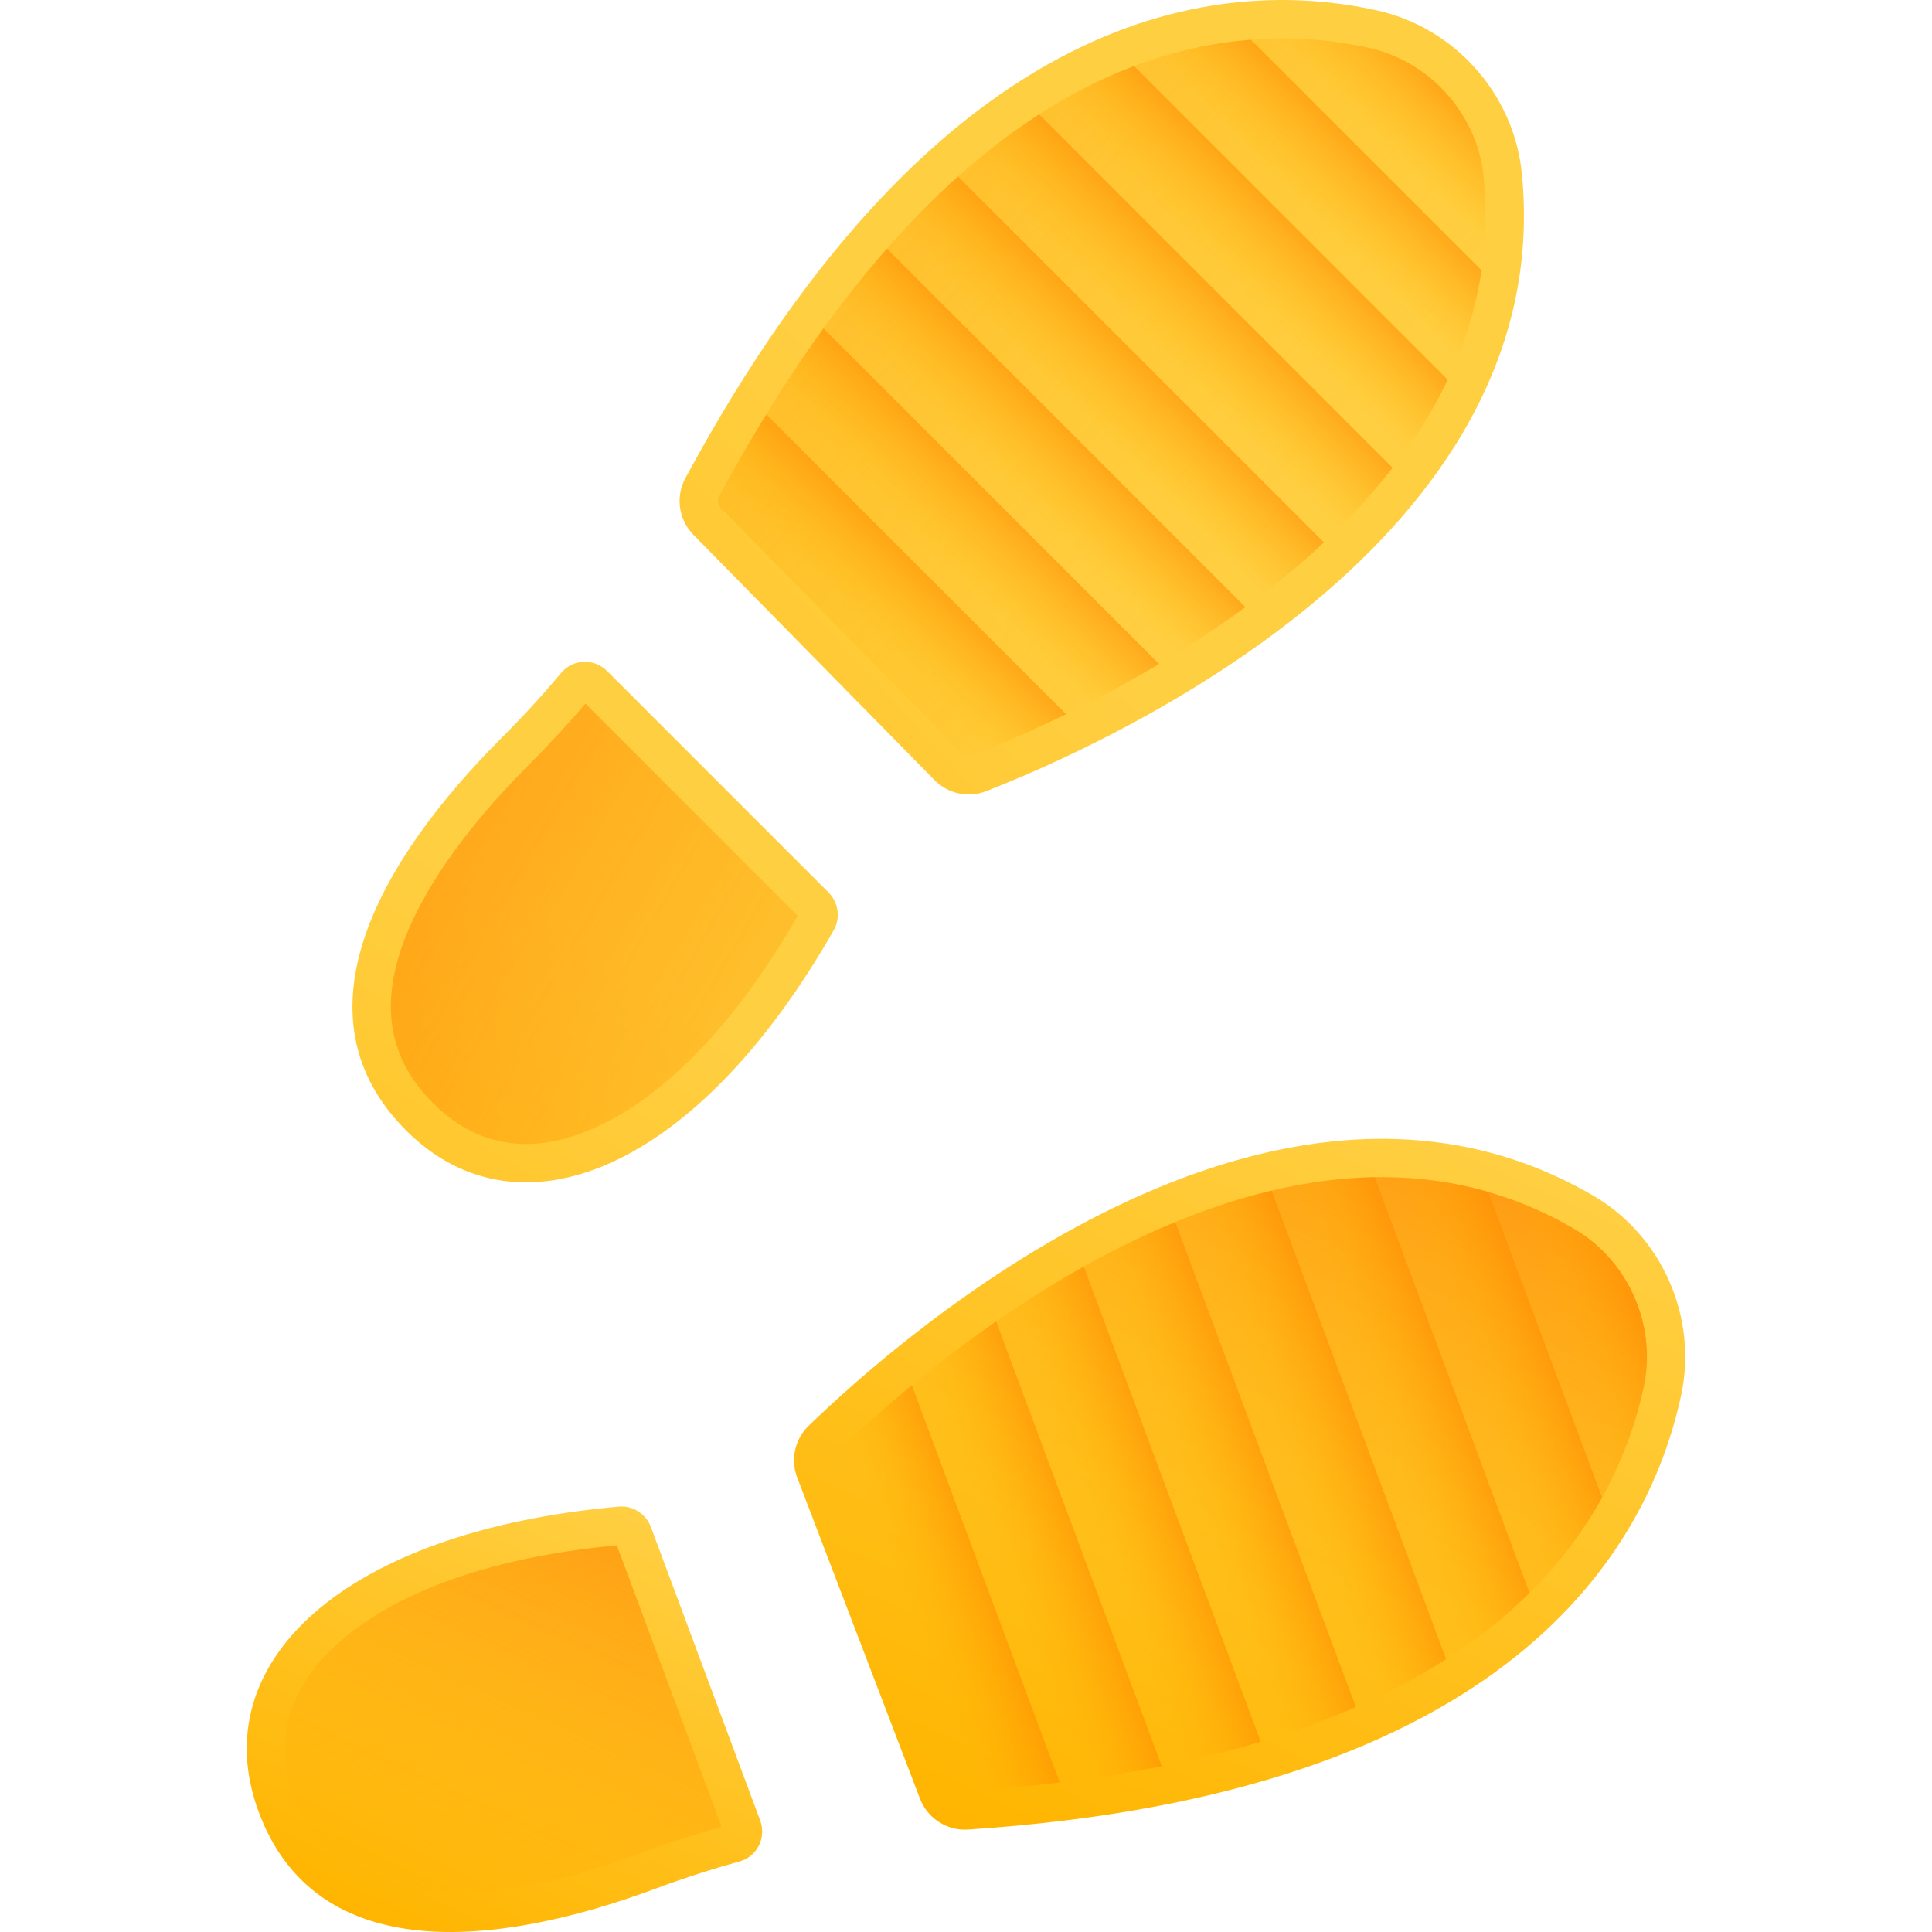
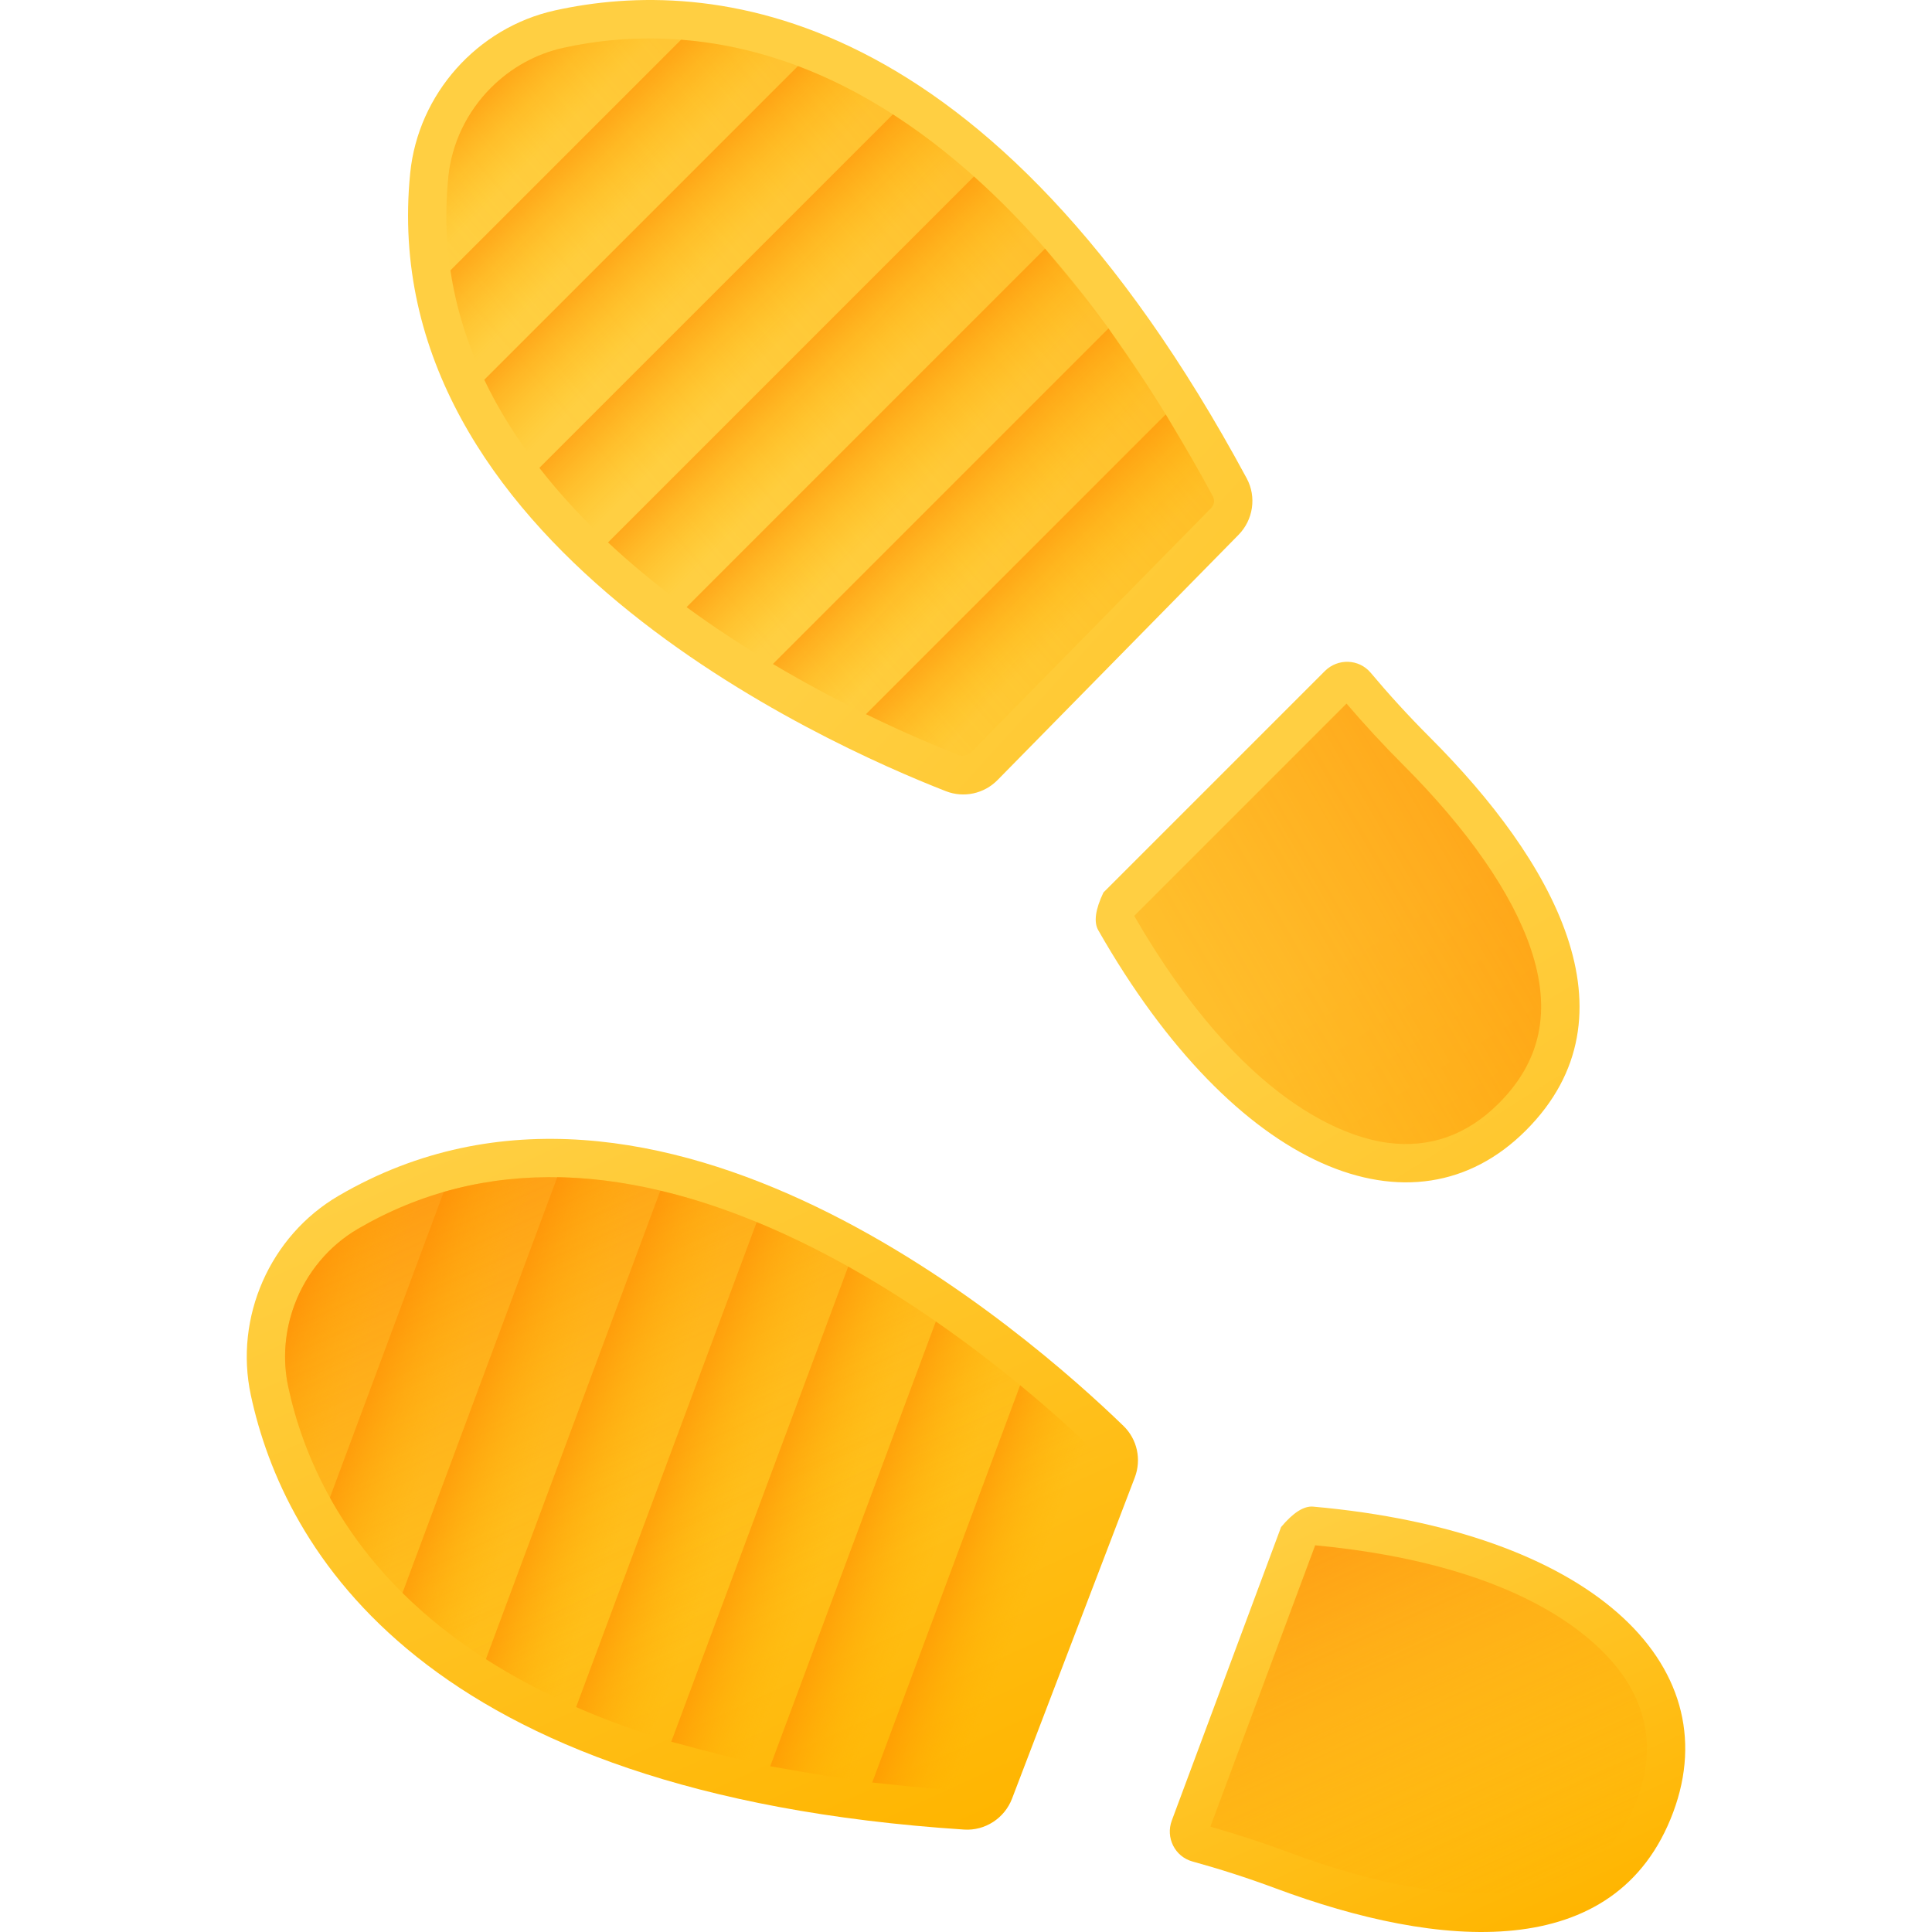
- <svg xmlns="http://www.w3.org/2000/svg" version="1.1" width="40" height="40" x="0px" y="0px" viewBox="0 0 512 512" style="enable-background:new 0 0 512 512;" xml:space="preserve">
-   <linearGradient id="SVGID_1_" gradientUnits="userSpaceOnUse" x1="366.864" y1="224.01" x2="274.174" y2="21.311" gradientTransform="matrix(1.0039 0 0 -1.0039 0.1922 516.5607)">
-     <stop offset="0" style="stop-color:#FFCF42" />
-     <stop offset="1" style="stop-color:#FFB500" />
-   </linearGradient>
-   <path style="fill:url(#SVGID_1_);" d="M211.272,391.562l32.527,85.092c1.986,5.195,7.146,8.562,12.697,8.199  c143.55-9.399,180.272-74.29,189.033-115.136c4.423-20.622-5.055-42.197-23.267-52.833c-84.876-49.575-183.151,36.922-208,61.005  C210.608,381.431,209.455,386.808,211.272,391.562z" />
-   <linearGradient id="SVGID_2_" gradientUnits="userSpaceOnUse" x1="305.184" y1="89.17" x2="389.744" y2="274.09" gradientTransform="matrix(1.0039 0 0 -1.0039 0.1922 516.5607)">
-     <stop offset="0" style="stop-color:#FFB500;stop-opacity:0" />
-     <stop offset="1" style="stop-color:#FF7000" />
-   </linearGradient>
-   <path style="fill:url(#SVGID_2_);" d="M220.751,387.913c-0.36-0.968-0.134-2.039,0.579-2.73c11.288-10.94,41.56-38.32,78.829-56.268  c44.574-21.468,83.932-22.564,116.981-3.263c7.68,4.487,13.652,11.64,16.819,20.144c2.62,7.036,3.187,14.571,1.638,21.789  c-3.7,17.255-13.71,42.289-40.373,63.55c-31.234,24.908-78.132,39.571-139.394,43.582c-1.073,0.07-2.144-0.643-2.546-1.692  L220.751,387.913z" />
-   <linearGradient id="SVGID_3_" gradientUnits="userSpaceOnUse" x1="165.541" y1="116.911" x2="112.257" y2="0.402" gradientTransform="matrix(1.0039 0 0 -1.0039 0.1922 516.5607)">
-     <stop offset="0" style="stop-color:#FFCF42" />
-     <stop offset="1" style="stop-color:#FFB500" />
-   </linearGradient>
-   <path style="fill:url(#SVGID_3_);" d="M172.501,404.685c-1.299-3.49-4.809-5.745-8.518-5.415  c-73.177,6.531-110.103,41.5-95.405,80.971c15.115,40.593,62.346,36.211,105.258,20.232c7.846-2.921,15.256-5.269,22.146-7.164  c4.673-1.286,7.168-6.317,5.477-10.858L172.501,404.685z" />
-   <linearGradient id="SVGID_4_" gradientUnits="userSpaceOnUse" x1="112.127" y1="1.204" x2="187.817" y2="166.733" gradientTransform="matrix(1.0039 0 0 -1.0039 0.1922 516.5607)">
-     <stop offset="0" style="stop-color:#FFB500;stop-opacity:0" />
-     <stop offset="1" style="stop-color:#FF7000" />
-   </linearGradient>
-   <path style="fill:url(#SVGID_4_);" d="M78.097,476.697c-4.156-11.163-3.218-21.653,2.789-31.178  c5.707-9.049,25.141-30.553,82.577-36.003l27.768,74.573c-7,1.988-14.034,4.293-20.939,6.864  c-22.787,8.485-43.002,12.121-58.458,10.514C94.675,499.685,83.639,491.581,78.097,476.697z" />
-   <linearGradient id="SVGID_5_" gradientUnits="userSpaceOnUse" x1="412.334" y1="161.288" x2="447.284" y2="174.308" gradientTransform="matrix(1.0039 0 0 -1.0039 0.1922 516.5607)">
-     <stop offset="0" style="stop-color:#FFB500;stop-opacity:0" />
-     <stop offset="1" style="stop-color:#FF7000" />
-   </linearGradient>
-   <path style="fill:url(#SVGID_5_);" d="M424.568,396.881l-30.166-81.011c7.876,2.27,15.457,5.53,22.732,9.784  c7.684,4.482,13.657,11.646,16.821,20.141c2.622,7.044,3.193,14.58,1.64,21.796C433.796,375.969,430.523,386.17,424.568,396.881z" />
-   <linearGradient id="SVGID_6_" gradientUnits="userSpaceOnUse" x1="387.806" y1="150.662" x2="423.036" y2="163.782" gradientTransform="matrix(1.0039 0 0 -1.0039 0.1922 516.5607)">
-     <stop offset="0" style="stop-color:#FFB500;stop-opacity:0" />
-     <stop offset="1" style="stop-color:#FF7000" />
-   </linearGradient>
-   <path style="fill:url(#SVGID_6_);" d="M405.335,422.143l-41.024-110.172c10.463-0.171,20.499,1.132,30.092,3.9l30.166,81.011  C419.956,405.197,413.728,413.83,405.335,422.143z" />
-   <linearGradient id="SVGID_7_" gradientUnits="userSpaceOnUse" x1="363.195" y1="140.143" x2="398.425" y2="153.263" gradientTransform="matrix(1.0039 0 0 -1.0039 0.1922 516.5607)">
-     <stop offset="0" style="stop-color:#FFB500;stop-opacity:0" />
-     <stop offset="1" style="stop-color:#FF7000" />
-   </linearGradient>
-   <path style="fill:url(#SVGID_7_);" d="M383.231,439.694l-46.231-124.153c9.391-2.251,18.5-3.434,27.31-3.571l41.024,110.172  c-3.075,3.056-6.442,6.057-10.117,8.996C391.447,434.142,387.456,436.996,383.231,439.694z" />
-   <linearGradient id="SVGID_8_" gradientUnits="userSpaceOnUse" x1="338.554" y1="129.726" x2="373.784" y2="142.846" gradientTransform="matrix(1.0039 0 0 -1.0039 0.1922 516.5607)">
-     <stop offset="0" style="stop-color:#FFB500;stop-opacity:0" />
-     <stop offset="1" style="stop-color:#FF7000" />
-   </linearGradient>
-   <path style="fill:url(#SVGID_8_);" d="M359.32,452.391l-47.856-128.519c8.725-3.601,17.241-6.379,25.538-8.331l46.231,124.153  C375.938,444.374,367.962,448.603,359.32,452.391z" />
-   <linearGradient id="SVGID_9_" gradientUnits="userSpaceOnUse" x1="313.572" y1="120.191" x2="348.802" y2="133.311" gradientTransform="matrix(1.0039 0 0 -1.0039 0.1922 516.5607)">
-     <stop offset="0" style="stop-color:#FFB500;stop-opacity:0" />
-     <stop offset="1" style="stop-color:#FF7000" />
-   </linearGradient>
-   <path style="fill:url(#SVGID_9_);" d="M334.102,461.578l-46.886-125.914c4.204-2.351,8.525-4.61,12.947-6.744  c3.801-1.835,7.575-3.525,11.302-5.048l47.856,128.519C351.469,455.829,343.06,458.893,334.102,461.578z" />
-   <linearGradient id="SVGID_10_" gradientUnits="userSpaceOnUse" x1="288.882" y1="109.892" x2="324.112" y2="123.012" gradientTransform="matrix(1.0039 0 0 -1.0039 0.1922 516.5607)">
-     <stop offset="0" style="stop-color:#FFB500;stop-opacity:0" />
-     <stop offset="1" style="stop-color:#FF7000" />
-   </linearGradient>
-   <path style="fill:url(#SVGID_10_);" d="M334.102,461.578c-8.273,2.485-17.015,4.656-26.219,6.498l-43.891-117.87  c7.183-4.977,14.968-9.936,23.225-14.542L334.102,461.578z" />
-   <linearGradient id="SVGID_11_" gradientUnits="userSpaceOnUse" x1="264.261" y1="99.415" x2="299.491" y2="112.535" gradientTransform="matrix(1.0039 0 0 -1.0039 0.1922 516.5607)">
-     <stop offset="0" style="stop-color:#FFB500;stop-opacity:0" />
-     <stop offset="1" style="stop-color:#FF7000" />
-   </linearGradient>
-   <path style="fill:url(#SVGID_11_);" d="M307.882,468.076c-8.609,1.729-17.626,3.163-27.035,4.309l-39.204-105.283  c6.476-5.311,14-11.119,22.347-16.897L307.882,468.076z" />
-   <linearGradient id="SVGID_12_" gradientUnits="userSpaceOnUse" x1="239.662" y1="88.852" x2="274.892" y2="101.972" gradientTransform="matrix(1.0039 0 0 -1.0039 0.1922 516.5607)">
-     <stop offset="0" style="stop-color:#FFB500;stop-opacity:0" />
-     <stop offset="1" style="stop-color:#FF7000" />
-   </linearGradient>
-   <path style="fill:url(#SVGID_12_);" d="M280.848,472.385c-8.056,0.995-16.397,1.771-25.019,2.339  c-1.074,0.061-2.139-0.653-2.541-1.696l-32.534-85.115c-0.358-0.964-0.135-2.036,0.58-2.736c4.271-4.137,11.257-10.626,20.31-18.076  L280.848,472.385z" />
-   <linearGradient id="SVGID_13_" gradientUnits="userSpaceOnUse" x1="258.961" y1="381.406" x2="36.071" y2="178.706" gradientTransform="matrix(1.0039 0 0 -1.0039 0.1922 516.5607)">
-     <stop offset="0" style="stop-color:#FFCF42" />
-     <stop offset="1" style="stop-color:#FFB500" />
-   </linearGradient>
-   <path style="fill:url(#SVGID_13_);" d="M247.633,206.71l-63.855-64.971c-3.898-3.967-4.815-10.06-2.176-14.956  C249.851,0.147,324.137-6.26,364.926,2.761c20.592,4.555,36.272,22.147,38.37,43.132c9.783,97.805-109.752,151.203-141.987,163.784  C256.569,211.527,251.2,210.34,247.633,206.71z" />
-   <linearGradient id="SVGID_14_" gradientUnits="userSpaceOnUse" x1="342.428" y1="381.322" x2="37.057" y2="648.471" gradientTransform="matrix(1.0039 0 0 -1.0039 0.1922 516.5607)">
-     <stop offset="0" style="stop-color:#FFB500;stop-opacity:0" />
-     <stop offset="1" style="stop-color:#FF7000" />
-   </linearGradient>
-   <path style="fill:url(#SVGID_14_);" d="M254.892,199.607c0.73,0.73,1.799,0.97,2.723,0.608  c14.643-5.715,52.133-21.857,83.956-48.286c38.062-31.607,55.428-66.943,51.621-105.026c-0.886-8.851-4.908-17.256-11.324-23.673  c-5.309-5.309-11.926-8.959-19.134-10.552c-17.231-3.811-44.16-5.121-74.584,10.284c-35.642,18.044-68.482,54.596-97.608,108.639  c-0.51,0.947-0.308,2.217,0.48,3.019L254.892,199.607z" />
-   <linearGradient id="SVGID_15_" gradientUnits="userSpaceOnUse" x1="155.096" y1="265.649" x2="26.986" y2="62.949" gradientTransform="matrix(1.0039 0 0 -1.0039 0.1922 516.5607)">
-     <stop offset="0" style="stop-color:#FFCF42" />
-     <stop offset="1" style="stop-color:#FFB500" />
-   </linearGradient>
-   <path style="fill:url(#SVGID_15_);" d="M219.573,236.51c2.633,2.633,3.226,6.763,1.381,9.999  c-36.374,63.831-83.533,82.868-113.316,53.085c-30.629-30.629-7-71.758,25.378-104.137c5.92-5.92,11.135-11.683,15.725-17.16  c3.113-3.715,8.726-3.892,12.153-0.465L219.573,236.51z" />
-   <linearGradient id="SVGID_16_" gradientUnits="userSpaceOnUse" x1="293.451" y1="182.522" x2="-11.918" y2="360.402" gradientTransform="matrix(1.0039 0 0 -1.0039 0.1922 516.5607)">
-     <stop offset="0" style="stop-color:#FFB500;stop-opacity:0" />
-     <stop offset="1" style="stop-color:#FF7000" />
-   </linearGradient>
-   <path style="fill:url(#SVGID_16_);" d="M114.821,292.412c8.422,8.422,18.353,11.932,29.513,10.431  c10.603-1.427,38.242-10.157,67.085-60.122l-56.269-56.269c-4.719,5.54-9.741,10.977-14.951,16.187  c-17.193,17.193-28.908,34.065-33.875,48.79C100.81,267.775,103.59,281.181,114.821,292.412z" />
-   <linearGradient id="SVGID_17_" gradientUnits="userSpaceOnUse" x1="363.965" y1="477.117" x2="390.335" y2="503.486" gradientTransform="matrix(1.0039 0 0 -1.0039 0.1922 516.5607)">
-     <stop offset="0" style="stop-color:#FFB500;stop-opacity:0" />
-     <stop offset="1" style="stop-color:#FF7000" />
-   </linearGradient>
-   <path style="fill:url(#SVGID_17_);" d="M331.505,10.524l61.127,61.127c1.212-8.107,1.4-16.357,0.556-24.742  c-0.879-8.852-4.91-17.263-11.32-23.673c-5.315-5.315-11.931-8.968-19.14-10.557C354.362,10.829,343.723,9.563,331.505,10.524z" />
-   <linearGradient id="SVGID_18_" gradientUnits="userSpaceOnUse" x1="344.1" y1="459.231" x2="370.68" y2="485.817" gradientTransform="matrix(1.0039 0 0 -1.0039 0.1922 516.5607)">
-     <stop offset="0" style="stop-color:#FFB500;stop-opacity:0" />
-     <stop offset="1" style="stop-color:#FF7000" />
-   </linearGradient>
-   <path style="fill:url(#SVGID_18_);" d="M300.533,17.508l83.13,83.13c4.507-9.444,7.496-19.113,8.968-28.987l-61.127-61.127  C322.025,11.26,311.585,13.334,300.533,17.508z" />
-   <linearGradient id="SVGID_19_" gradientUnits="userSpaceOnUse" x1="324.302" y1="441.229" x2="350.882" y2="467.81" gradientTransform="matrix(1.0039 0 0 -1.0039 0.1922 516.5607)">
-     <stop offset="0" style="stop-color:#FFB500;stop-opacity:0" />
-     <stop offset="1" style="stop-color:#FF7000" />
-   </linearGradient>
-   <path style="fill:url(#SVGID_19_);" d="M275.379,30.31l93.678,93.678c5.952-7.604,10.817-15.396,14.606-23.35l-83.13-83.13  c-4.058,1.526-8.187,3.339-12.388,5.458C283.844,25.148,279.59,27.59,275.379,30.31z" />
-   <linearGradient id="SVGID_20_" gradientUnits="userSpaceOnUse" x1="304.575" y1="423.146" x2="331.155" y2="449.726" gradientTransform="matrix(1.0039 0 0 -1.0039 0.1922 516.5607)">
-     <stop offset="0" style="stop-color:#FFB500;stop-opacity:0" />
-     <stop offset="1" style="stop-color:#FF7000" />
-   </linearGradient>
-   <path style="fill:url(#SVGID_20_);" d="M253.887,46.775l96.973,96.973c6.903-6.436,12.972-13.026,18.197-19.759L275.379,30.31  C268.09,34.997,260.926,40.49,253.887,46.775z" />
-   <linearGradient id="SVGID_21_" gradientUnits="userSpaceOnUse" x1="285.515" y1="404.396" x2="312.105" y2="430.976" gradientTransform="matrix(1.0039 0 0 -1.0039 0.1922 516.5607)">
-     <stop offset="0" style="stop-color:#FFB500;stop-opacity:0" />
-     <stop offset="1" style="stop-color:#FF7000" />
-   </linearGradient>
-   <path style="fill:url(#SVGID_21_);" d="M235.045,65.887l95.007,95.007c3.887-2.846,7.738-5.836,11.518-8.968  c3.25-2.694,6.356-5.422,9.291-8.178l-96.973-96.973C247.495,52.484,241.212,58.858,235.045,65.887z" />
-   <linearGradient id="SVGID_22_" gradientUnits="userSpaceOnUse" x1="265.885" y1="386.226" x2="292.464" y2="412.807" gradientTransform="matrix(1.0039 0 0 -1.0039 0.1922 516.5607)">
-     <stop offset="0" style="stop-color:#FFB500;stop-opacity:0" />
-     <stop offset="1" style="stop-color:#FF7000" />
-   </linearGradient>
-   <path style="fill:url(#SVGID_22_);" d="M235.045,65.887c-5.7,6.49-11.311,13.538-16.815,21.142l88.938,88.938  c7.514-4.461,15.262-9.48,22.883-15.073L235.045,65.887z" />
-   <linearGradient id="SVGID_23_" gradientUnits="userSpaceOnUse" x1="246.112" y1="368.189" x2="272.692" y2="394.769" gradientTransform="matrix(1.0039 0 0 -1.0039 0.1922 516.5607)">
-     <stop offset="0" style="stop-color:#FFB500;stop-opacity:0" />
-     <stop offset="1" style="stop-color:#FF7000" />
-   </linearGradient>
-   <path style="fill:url(#SVGID_23_);" d="M218.23,87.029c-5.153,7.11-10.207,14.713-15.162,22.793l79.44,79.44  c7.523-3.68,15.934-8.107,24.66-13.295L218.23,87.029z" />
-   <linearGradient id="SVGID_24_" gradientUnits="userSpaceOnUse" x1="226.277" y1="350.214" x2="252.857" y2="376.794" gradientTransform="matrix(1.0039 0 0 -1.0039 0.1922 516.5607)">
-     <stop offset="0" style="stop-color:#FFB500;stop-opacity:0" />
-     <stop offset="1" style="stop-color:#FF7000" />
-   </linearGradient>
-   <path style="fill:url(#SVGID_24_);" d="M203.067,109.822c-4.256,6.912-8.43,14.175-12.532,21.779  c-0.503,0.952-0.296,2.217,0.485,3.016l63.874,64.987c0.727,0.727,1.795,0.97,2.729,0.61c5.539-2.163,14.346-5.818,24.885-10.952  L203.067,109.822z" />
+ <svg xmlns="http://www.w3.org/2000/svg" xmlns:xlink="http://www.w3.org/1999/xlink" version="1.1" preserveAspectRatio="xMidYMid meet" viewBox="0 0 640 640" width="50" height="50">
+   <defs>
+     <path d="M335.25 595.82C332.77 602.31 326.32 606.52 319.38 606.07C139.94 594.32 94.04 513.2 83.09 462.15C77.56 436.37 89.41 409.4 112.17 396.11C218.27 334.14 341.11 442.26 372.17 472.36C376.74 476.79 378.18 483.51 375.91 489.45C367.78 510.73 339.32 585.18 335.25 595.82Z" id="e1rNCieLNn" />
+     <linearGradient id="gradientf46IMOzzw" gradientUnits="userSpaceOnUse" x1="179.39" y1="364.6" x2="295.71" y2="618.96">
+       <stop style="stop-color: #ffcf42;stop-opacity: 1" offset="0%" />
+       <stop style="stop-color: #ffb500;stop-opacity: 1" offset="100%" />
+     </linearGradient>
+     <path d="M363.34 481.48C349.23 467.8 311.39 433.58 264.8 411.14C209.08 384.31 159.89 382.94 118.57 407.07C108.97 412.67 101.51 421.62 97.55 432.25C94.28 441.04 93.57 450.46 95.5 459.48C100.13 481.05 112.64 512.34 145.97 538.92C185.01 570.05 243.63 588.38 320.21 593.4C321.55 593.48 322.89 592.59 323.39 591.28C326.11 584.19 339.66 548.73 364.06 484.89C364.17 483.19 363.93 482.05 363.34 481.48Z" id="bTyEyZXaG" />
+     <linearGradient id="gradientf2ornNGx9M" gradientUnits="userSpaceOnUse" x1="256.79" y1="533.8" x2="150.68" y2="301.75">
+       <stop style="stop-color: #ffb500;stop-opacity: 0" offset="0%" />
+       <stop style="stop-color: #ff7000;stop-opacity: 1" offset="100%" />
+     </linearGradient>
+     <path d="M435.02 499.09C526.49 507.25 572.65 550.96 554.28 600.3C535.38 651.04 476.34 645.57 422.7 625.59C412.9 621.94 403.63 619.01 395.02 616.64C389.18 615.03 386.06 608.74 388.18 603.06C390.59 596.58 402.66 564.18 424.37 505.86C428.38 501.07 431.93 498.81 435.02 499.09Z" id="fv3I6OSHv" />
+     <linearGradient id="gradientc1ddXOeae" gradientUnits="userSpaceOnUse" x1="432.03" y1="498.99" x2="498.89" y2="645.2">
+       <stop style="stop-color: #ffcf42;stop-opacity: 1" offset="0%" />
+       <stop style="stop-color: #ffb500;stop-opacity: 1" offset="100%" />
+     </linearGradient>
+     <path d="M538.89 556.9C531.76 545.59 507.47 518.71 435.67 511.9C432.2 521.22 404.43 595.79 400.96 605.11C409.71 607.6 418.5 610.48 427.13 613.69C455.62 624.3 480.89 628.84 500.21 626.83C521.66 624.61 535.45 614.48 542.38 595.87C547.57 581.92 546.4 568.81 538.89 556.9Z" id="cwSs2DFUn" />
+     <linearGradient id="gradientd2IyJPesA" gradientUnits="userSpaceOnUse" x1="499.05" y1="644.19" x2="404.07" y2="436.47">
+       <stop style="stop-color: #ffb500;stop-opacity: 0" offset="0%" />
+       <stop style="stop-color: #ff7000;stop-opacity: 1" offset="100%" />
+     </linearGradient>
+     <path d="M147 394.84C137.15 397.68 127.68 401.75 118.58 407.07C108.98 412.67 101.51 421.63 97.56 432.24C94.28 441.05 93.56 450.47 95.51 459.49C97.75 469.96 101.85 482.71 109.29 496.1C116.83 475.85 143.23 404.96 147 394.84Z" id="iLS2vGRDD" />
+     <linearGradient id="gradientb1lhYM9rw" gradientUnits="userSpaceOnUse" x1="122.33" y1="443.3" x2="78.47" y2="426.97">
+       <stop style="stop-color: #ffb500;stop-opacity: 0" offset="0%" />
+       <stop style="stop-color: #ff7000;stop-opacity: 1" offset="100%" />
+     </linearGradient>
+     <path d="M184.61 389.96C171.53 389.75 158.99 391.38 147 394.84C143.23 404.97 113.06 485.98 109.29 496.1C115.05 506.5 122.84 517.29 133.33 527.68C143.59 500.14 179.48 403.74 184.61 389.96Z" id="e1OqyGZ69i" />
+     <linearGradient id="gradientl8WfN7ZQ1" gradientUnits="userSpaceOnUse" x1="153.11" y1="456.64" x2="108.9" y2="440.17">
+       <stop style="stop-color: #ffb500;stop-opacity: 0" offset="0%" />
+       <stop style="stop-color: #ff7000;stop-opacity: 1" offset="100%" />
+     </linearGradient>
+     <path d="M218.75 394.43C207.01 391.61 195.62 390.13 184.61 389.96C179.48 403.73 138.46 513.91 133.33 527.68C137.18 531.5 141.38 535.25 145.98 538.92C150.69 542.68 155.68 546.25 160.96 549.62C172.52 518.58 212.97 409.95 218.75 394.43Z" id="dq0SopGHv" />
+     <linearGradient id="gradientc1dHduI8nI" gradientUnits="userSpaceOnUse" x1="183.99" y1="469.84" x2="139.79" y2="453.38">
+       <stop style="stop-color: #ffb500;stop-opacity: 0" offset="0%" />
+       <stop style="stop-color: #ff7000;stop-opacity: 1" offset="100%" />
+     </linearGradient>
+     <path d="M250.67 404.84C239.76 400.34 229.12 396.87 218.75 394.43C212.97 409.95 166.74 534.1 160.96 549.62C170.08 555.47 180.05 560.75 190.85 565.49C202.81 533.36 244.69 420.9 250.67 404.84Z" id="iapKqOP7E" />
+     <linearGradient id="gradientbbMcyflA9" gradientUnits="userSpaceOnUse" x1="214.92" y1="482.91" x2="170.71" y2="466.45">
+       <stop style="stop-color: #ffb500;stop-opacity: 0" offset="0%" />
+       <stop style="stop-color: #ff7000;stop-opacity: 1" offset="100%" />
+     </linearGradient>
+     <path d="M280.98 419.58C275.72 416.64 270.32 413.82 264.8 411.15C260.04 408.86 255.33 406.74 250.67 404.84C244.69 420.9 196.83 549.42 190.85 565.49C200.66 569.79 211.17 573.62 222.37 576.97C234.09 545.49 275.12 435.32 280.98 419.58Z" id="aOPknuJBS" />
+     <linearGradient id="gradientb9nVMLJrN2" gradientUnits="userSpaceOnUse" x1="246.27" y1="494.88" x2="202.06" y2="478.41">
+       <stop style="stop-color: #ffb500;stop-opacity: 0" offset="0%" />
+       <stop style="stop-color: #ff7000;stop-opacity: 1" offset="100%" />
+     </linearGradient>
+     <path d="M255.15 585.1C260.63 570.36 304.52 452.49 310.01 437.76C301.03 431.54 291.3 425.34 280.98 419.58C277.07 430.07 257.54 482.54 222.37 576.97C236.55 580.85 247.48 583.56 255.15 585.1Z" id="bBfxlSg6d" />
+     <linearGradient id="gradientb2DyJcFGz" gradientUnits="userSpaceOnUse" x1="277.25" y1="507.8" x2="233.04" y2="491.34">
+       <stop style="stop-color: #ffb500;stop-opacity: 0" offset="0%" />
+       <stop style="stop-color: #ff7000;stop-opacity: 1" offset="100%" />
+     </linearGradient>
+     <path d="M288.94 590.48C293.84 577.32 333.05 472.04 337.95 458.88C329.85 452.24 320.45 444.98 310.01 437.76C306.35 447.58 288.07 496.69 255.15 585.1C269.84 587.73 281.1 589.53 288.94 590.48Z" id="e6O4Fu4slw" />
+     <linearGradient id="gradientf1b3LECXlc" gradientUnits="userSpaceOnUse" x1="308.15" y1="520.95" x2="263.94" y2="504.48">
+       <stop style="stop-color: #ffb500;stop-opacity: 0" offset="0%" />
+       <stop style="stop-color: #ff7000;stop-opacity: 1" offset="100%" />
+     </linearGradient>
+     <path d="M320.21 593.41C321.56 593.48 322.89 592.59 323.39 591.29C327.46 580.65 359.99 495.53 364.06 484.89C364.5 483.69 364.23 482.35 363.33 481.47C357.99 476.3 349.26 468.19 337.94 458.88C334.68 467.65 318.34 511.52 288.94 590.48C302.6 591.96 313.03 592.93 320.21 593.41Z" id="a2bp5Dhjy" />
+     <linearGradient id="gradientbYfFmIoEm" gradientUnits="userSpaceOnUse" x1="339.01" y1="534.2" x2="294.8" y2="517.74">
+       <stop style="stop-color: #ffb500;stop-opacity: 0" offset="0%" />
+       <stop style="stop-color: #ff7000;stop-opacity: 1" offset="100%" />
+     </linearGradient>
+     <path d="M410.28 177.17C415.15 172.22 416.3 164.6 413 158.48C327.69 0.18 234.83 -7.82 183.84 3.45C158.1 9.15 138.5 31.14 135.88 57.37C123.65 179.62 273.07 246.37 313.36 262.1C319.29 264.41 326 262.93 330.46 258.39C346.42 242.14 402.3 185.3 410.28 177.17Z" id="blKqJgT1s" />
+     <linearGradient id="gradienta3pIAgV9zc" gradientUnits="userSpaceOnUse" x1="314.8" y1="167.08" x2="594.49" y2="421.45">
+       <stop style="stop-color: #ffcf42;stop-opacity: 1" offset="0%" />
+       <stop style="stop-color: #ffb500;stop-opacity: 1" offset="100%" />
+     </linearGradient>
+     <path d="M317.98 250.27C299.68 243.13 252.81 222.95 213.04 189.91C165.46 150.4 143.75 106.23 148.51 58.63C149.62 47.57 154.64 37.06 162.66 29.04C169.3 22.4 177.57 17.84 186.58 15.85C208.12 11.08 241.78 9.45 279.81 28.7C324.36 51.26 365.41 96.95 401.82 164.5C402.46 165.69 402.21 167.27 401.22 168.28C395.9 173.69 369.29 200.77 321.38 249.51C319.89 250.32 318.75 250.57 317.98 250.27Z" id="b247vrWPq5" />
+     <linearGradient id="gradientcf92G2QlK" gradientUnits="userSpaceOnUse" x1="210.06" y1="167.19" x2="593.26" y2="-168.05">
+       <stop style="stop-color: #ffb500;stop-opacity: 0" offset="0%" />
+       <stop style="stop-color: #ff7000;stop-opacity: 1" offset="100%" />
+     </linearGradient>
+     <path d="M363.81 308.14C409.27 387.93 468.22 411.72 505.45 374.49C543.74 336.21 514.2 284.8 473.73 244.32C466.33 236.92 459.81 229.72 454.07 222.87C450.18 218.23 443.17 218.01 438.88 222.29C433.99 227.18 409.54 251.63 365.53 295.64C362.85 301.27 362.27 305.44 363.81 308.14Z" id="ajSK1JB1a" />
+     <linearGradient id="gradientaxQQSRW6M" gradientUnits="userSpaceOnUse" x1="445.13" y1="312.34" x2="605.9" y2="566.71">
+       <stop style="stop-color: #ffcf42;stop-opacity: 1" offset="0%" />
+       <stop style="stop-color: #ffb500;stop-opacity: 1" offset="100%" />
+     </linearGradient>
+     <path d="M459.58 378.55C446.33 376.77 411.78 365.86 375.73 303.4C382.76 296.37 439.03 240.1 446.06 233.07C451.96 239.99 458.24 246.79 464.75 253.3C486.24 274.79 500.89 295.88 507.09 314.29C513.99 334.72 510.51 351.48 496.47 365.52C485.95 376.04 473.53 380.43 459.58 378.55Z" id="btEkkzUTd" />
+     <linearGradient id="gradientg1pvEAmfhN" gradientUnits="userSpaceOnUse" x1="271.51" y1="416.66" x2="654.72" y2="193.44">
+       <stop style="stop-color: #ffb500;stop-opacity: 0" offset="0%" />
+       <stop style="stop-color: #ff7000;stop-opacity: 1" offset="100%" />
+     </linearGradient>
+     <path d="M149.21 89.56C147.69 79.43 147.46 69.12 148.51 58.64C149.61 47.57 154.65 37.06 162.66 29.05C169.31 22.4 177.58 17.84 186.59 15.85C197.05 13.54 210.35 11.95 225.62 13.16C210.34 28.44 156.85 81.92 149.21 89.56Z" id="b6hVTzhQvY" />
+     <linearGradient id="gradientgjO3lR8vJ" gradientUnits="userSpaceOnUse" x1="183.03" y1="46.98" x2="149.94" y2="13.89">
+       <stop style="stop-color: #ffb500;stop-opacity: 0" offset="0%" />
+       <stop style="stop-color: #ff7000;stop-opacity: 1" offset="100%" />
+     </linearGradient>
+     <path d="M160.42 125.8C154.79 113.99 151.05 101.91 149.21 89.56C156.85 81.92 217.98 20.8 225.62 13.16C237.47 14.08 250.52 16.67 264.33 21.89C243.55 42.67 170.81 115.41 160.42 125.8Z" id="ahVHoAOZk" />
+     <linearGradient id="gradienta4fBpYqDSR" gradientUnits="userSpaceOnUse" x1="207.96" y1="69.42" x2="174.6" y2="36.06">
+       <stop style="stop-color: #ffb500;stop-opacity: 0" offset="0%" />
+       <stop style="stop-color: #ff7000;stop-opacity: 1" offset="100%" />
+     </linearGradient>
+     <path d="M178.68 154.99C171.24 145.48 165.16 135.74 160.42 125.8C170.81 115.41 253.94 32.28 264.33 21.89C269.41 23.79 274.57 26.06 279.82 28.71C285.19 31.44 290.51 34.49 295.78 37.89C272.36 61.31 190.39 143.28 178.68 154.99Z" id="a30b2HuXCq" />
+     <linearGradient id="gradientakZVd8aBi" gradientUnits="userSpaceOnUse" x1="232.8" y1="92.01" x2="199.45" y2="58.66">
+       <stop style="stop-color: #ffb500;stop-opacity: 0" offset="0%" />
+       <stop style="stop-color: #ff7000;stop-opacity: 1" offset="100%" />
+     </linearGradient>
+     <path d="M201.42 179.69C192.8 171.64 185.21 163.4 178.68 154.99C190.39 143.28 284.07 49.6 295.78 37.89C304.89 43.75 313.84 50.61 322.64 58.47C298.4 82.71 213.55 167.56 201.42 179.69Z" id="agb42yscJ" />
+     <linearGradient id="gradientajiB2plXs" gradientUnits="userSpaceOnUse" x1="257.56" y1="114.71" x2="224.2" y2="81.35">
+       <stop style="stop-color: #ffb500;stop-opacity: 0" offset="0%" />
+       <stop style="stop-color: #ff7000;stop-opacity: 1" offset="100%" />
+     </linearGradient>
+     <path d="M227.43 201.12C222.58 197.56 217.76 193.82 213.04 189.91C208.97 186.54 205.09 183.13 201.42 179.69C213.55 167.56 310.52 70.59 322.64 58.47C330.63 65.61 338.48 73.57 346.19 82.36C322.44 106.11 239.31 189.24 227.43 201.12Z" id="aio6QcB4Y" />
+     <linearGradient id="gradientbypYiam7h" gradientUnits="userSpaceOnUse" x1="281.47" y1="138.23" x2="248.11" y2="104.88">
+       <stop style="stop-color: #ffb500;stop-opacity: 0" offset="0%" />
+       <stop style="stop-color: #ff7000;stop-opacity: 1" offset="100%" />
+     </linearGradient>
+     <path d="M367.21 108.79C356.1 119.9 267.16 208.84 256.04 219.96C246.65 214.38 236.96 208.11 227.44 201.12C235.35 193.2 274.94 153.61 346.19 82.36C355.62 93.64 362.63 102.45 367.21 108.79Z" id="a26As2bXKT" />
+     <linearGradient id="gradientd2dOISUoxO" gradientUnits="userSpaceOnUse" x1="306.11" y1="161.04" x2="272.75" y2="127.68">
+       <stop style="stop-color: #ffb500;stop-opacity: 0" offset="0%" />
+       <stop style="stop-color: #ff7000;stop-opacity: 1" offset="100%" />
+     </linearGradient>
+     <path d="M386.16 137.28C376.23 147.21 296.79 226.65 286.86 236.58C277.46 231.98 266.95 226.44 256.04 219.96C263.45 212.55 300.51 175.49 367.21 108.79C375.72 121.05 382.04 130.54 386.16 137.28Z" id="ajIOXIq7X" />
+     <linearGradient id="gradienta1DBQRNUv1" gradientUnits="userSpaceOnUse" x1="330.92" y1="183.67" x2="297.57" y2="150.32">
+       <stop style="stop-color: #ffb500;stop-opacity: 0" offset="0%" />
+       <stop style="stop-color: #ff7000;stop-opacity: 1" offset="100%" />
+     </linearGradient>
+     <path d="M401.83 164.5C402.46 165.69 402.2 167.27 401.22 168.27C393.24 176.39 329.37 241.38 321.38 249.51C320.47 250.41 319.14 250.72 317.97 250.27C311.05 247.56 300.04 243 286.86 236.58C293.48 229.96 326.59 196.86 386.17 137.28C393.19 149.09 398.41 158.16 401.83 164.5Z" id="a1npq2E9zp" />
+     <linearGradient id="gradienta1wITTNZ2x" gradientUnits="userSpaceOnUse" x1="355.81" y1="206.23" x2="322.46" y2="172.87">
+       <stop style="stop-color: #ffb500;stop-opacity: 0" offset="0%" />
+       <stop style="stop-color: #ff7000;stop-opacity: 1" offset="100%" />
+     </linearGradient>
+   </defs>
  <g>
- </g>
-   <g>
- </g>
-   <g>
- </g>
-   <g>
- </g>
-   <g>
- </g>
-   <g>
- </g>
-   <g>
- </g>
-   <g>
- </g>
-   <g>
- </g>
-   <g>
- </g>
-   <g>
- </g>
-   <g>
- </g>
-   <g>
- </g>
-   <g>
- </g>
-   <g>
- </g>
+     <g>
+       <g>
+         <use xlink:href="#e1rNCieLNn" opacity="1" fill="url(#gradientf46IMOzzw)" />
+         <g>
+           <use xlink:href="#e1rNCieLNn" opacity="1" fill-opacity="0" stroke="#000000" stroke-width="1" stroke-opacity="0" />
+         </g>
+       </g>
+       <g>
+         <use xlink:href="#bTyEyZXaG" opacity="1" fill="url(#gradientf2ornNGx9M)" />
+         <g>
+           <use xlink:href="#bTyEyZXaG" opacity="1" fill-opacity="0" stroke="#000000" stroke-width="1" stroke-opacity="0" />
+         </g>
+       </g>
+       <g>
+         <use xlink:href="#fv3I6OSHv" opacity="1" fill="url(#gradientc1ddXOeae)" />
+         <g>
+           <use xlink:href="#fv3I6OSHv" opacity="1" fill-opacity="0" stroke="#000000" stroke-width="1" stroke-opacity="0" />
+         </g>
+       </g>
+       <g>
+         <use xlink:href="#cwSs2DFUn" opacity="1" fill="url(#gradientd2IyJPesA)" />
+         <g>
+           <use xlink:href="#cwSs2DFUn" opacity="1" fill-opacity="0" stroke="#000000" stroke-width="1" stroke-opacity="0" />
+         </g>
+       </g>
+       <g>
+         <use xlink:href="#iLS2vGRDD" opacity="1" fill="url(#gradientb1lhYM9rw)" />
+         <g>
+           <use xlink:href="#iLS2vGRDD" opacity="1" fill-opacity="0" stroke="#000000" stroke-width="1" stroke-opacity="0" />
+         </g>
+       </g>
+       <g>
+         <use xlink:href="#e1OqyGZ69i" opacity="1" fill="url(#gradientl8WfN7ZQ1)" />
+         <g>
+           <use xlink:href="#e1OqyGZ69i" opacity="1" fill-opacity="0" stroke="#000000" stroke-width="1" stroke-opacity="0" />
+         </g>
+       </g>
+       <g>
+         <use xlink:href="#dq0SopGHv" opacity="1" fill="url(#gradientc1dHduI8nI)" />
+         <g>
+           <use xlink:href="#dq0SopGHv" opacity="1" fill-opacity="0" stroke="#000000" stroke-width="1" stroke-opacity="0" />
+         </g>
+       </g>
+       <g>
+         <use xlink:href="#iapKqOP7E" opacity="1" fill="url(#gradientbbMcyflA9)" />
+         <g>
+           <use xlink:href="#iapKqOP7E" opacity="1" fill-opacity="0" stroke="#000000" stroke-width="1" stroke-opacity="0" />
+         </g>
+       </g>
+       <g>
+         <use xlink:href="#aOPknuJBS" opacity="1" fill="url(#gradientb9nVMLJrN2)" />
+         <g>
+           <use xlink:href="#aOPknuJBS" opacity="1" fill-opacity="0" stroke="#000000" stroke-width="1" stroke-opacity="0" />
+         </g>
+       </g>
+       <g>
+         <use xlink:href="#bBfxlSg6d" opacity="1" fill="url(#gradientb2DyJcFGz)" />
+         <g>
+           <use xlink:href="#bBfxlSg6d" opacity="1" fill-opacity="0" stroke="#000000" stroke-width="1" stroke-opacity="0" />
+         </g>
+       </g>
+       <g>
+         <use xlink:href="#e6O4Fu4slw" opacity="1" fill="url(#gradientf1b3LECXlc)" />
+         <g>
+           <use xlink:href="#e6O4Fu4slw" opacity="1" fill-opacity="0" stroke="#000000" stroke-width="1" stroke-opacity="0" />
+         </g>
+       </g>
+       <g>
+         <use xlink:href="#a2bp5Dhjy" opacity="1" fill="url(#gradientbYfFmIoEm)" />
+         <g>
+           <use xlink:href="#a2bp5Dhjy" opacity="1" fill-opacity="0" stroke="#000000" stroke-width="1" stroke-opacity="0" />
+         </g>
+       </g>
+       <g>
+         <use xlink:href="#blKqJgT1s" opacity="1" fill="url(#gradienta3pIAgV9zc)" />
+         <g>
+           <use xlink:href="#blKqJgT1s" opacity="1" fill-opacity="0" stroke="#000000" stroke-width="1" stroke-opacity="0" />
+         </g>
+       </g>
+       <g>
+         <use xlink:href="#b247vrWPq5" opacity="1" fill="url(#gradientcf92G2QlK)" />
+         <g>
+           <use xlink:href="#b247vrWPq5" opacity="1" fill-opacity="0" stroke="#000000" stroke-width="1" stroke-opacity="0" />
+         </g>
+       </g>
+       <g>
+         <use xlink:href="#ajSK1JB1a" opacity="1" fill="url(#gradientaxQQSRW6M)" />
+         <g>
+           <use xlink:href="#ajSK1JB1a" opacity="1" fill-opacity="0" stroke="#000000" stroke-width="1" stroke-opacity="0" />
+         </g>
+       </g>
+       <g>
+         <use xlink:href="#btEkkzUTd" opacity="1" fill="url(#gradientg1pvEAmfhN)" />
+         <g>
+           <use xlink:href="#btEkkzUTd" opacity="1" fill-opacity="0" stroke="#000000" stroke-width="1" stroke-opacity="0" />
+         </g>
+       </g>
+       <g>
+         <use xlink:href="#b6hVTzhQvY" opacity="1" fill="url(#gradientgjO3lR8vJ)" />
+         <g>
+           <use xlink:href="#b6hVTzhQvY" opacity="1" fill-opacity="0" stroke="#000000" stroke-width="1" stroke-opacity="0" />
+         </g>
+       </g>
+       <g>
+         <use xlink:href="#ahVHoAOZk" opacity="1" fill="url(#gradienta4fBpYqDSR)" />
+         <g>
+           <use xlink:href="#ahVHoAOZk" opacity="1" fill-opacity="0" stroke="#000000" stroke-width="1" stroke-opacity="0" />
+         </g>
+       </g>
+       <g>
+         <use xlink:href="#a30b2HuXCq" opacity="1" fill="url(#gradientakZVd8aBi)" />
+         <g>
+           <use xlink:href="#a30b2HuXCq" opacity="1" fill-opacity="0" stroke="#000000" stroke-width="1" stroke-opacity="0" />
+         </g>
+       </g>
+       <g>
+         <use xlink:href="#agb42yscJ" opacity="1" fill="url(#gradientajiB2plXs)" />
+         <g>
+           <use xlink:href="#agb42yscJ" opacity="1" fill-opacity="0" stroke="#000000" stroke-width="1" stroke-opacity="0" />
+         </g>
+       </g>
+       <g>
+         <use xlink:href="#aio6QcB4Y" opacity="1" fill="url(#gradientbypYiam7h)" />
+         <g>
+           <use xlink:href="#aio6QcB4Y" opacity="1" fill-opacity="0" stroke="#000000" stroke-width="1" stroke-opacity="0" />
+         </g>
+       </g>
+       <g>
+         <use xlink:href="#a26As2bXKT" opacity="1" fill="url(#gradientd2dOISUoxO)" />
+         <g>
+           <use xlink:href="#a26As2bXKT" opacity="1" fill-opacity="0" stroke="#000000" stroke-width="1" stroke-opacity="0" />
+         </g>
+       </g>
+       <g>
+         <use xlink:href="#ajIOXIq7X" opacity="1" fill="url(#gradienta1DBQRNUv1)" />
+         <g>
+           <use xlink:href="#ajIOXIq7X" opacity="1" fill-opacity="0" stroke="#000000" stroke-width="1" stroke-opacity="0" />
+         </g>
+       </g>
+       <g>
+         <use xlink:href="#a1npq2E9zp" opacity="1" fill="url(#gradienta1wITTNZ2x)" />
+         <g>
+           <use xlink:href="#a1npq2E9zp" opacity="1" fill-opacity="0" stroke="#000000" stroke-width="1" stroke-opacity="0" />
+         </g>
+       </g>
+     </g>
+   </g>
</svg>
